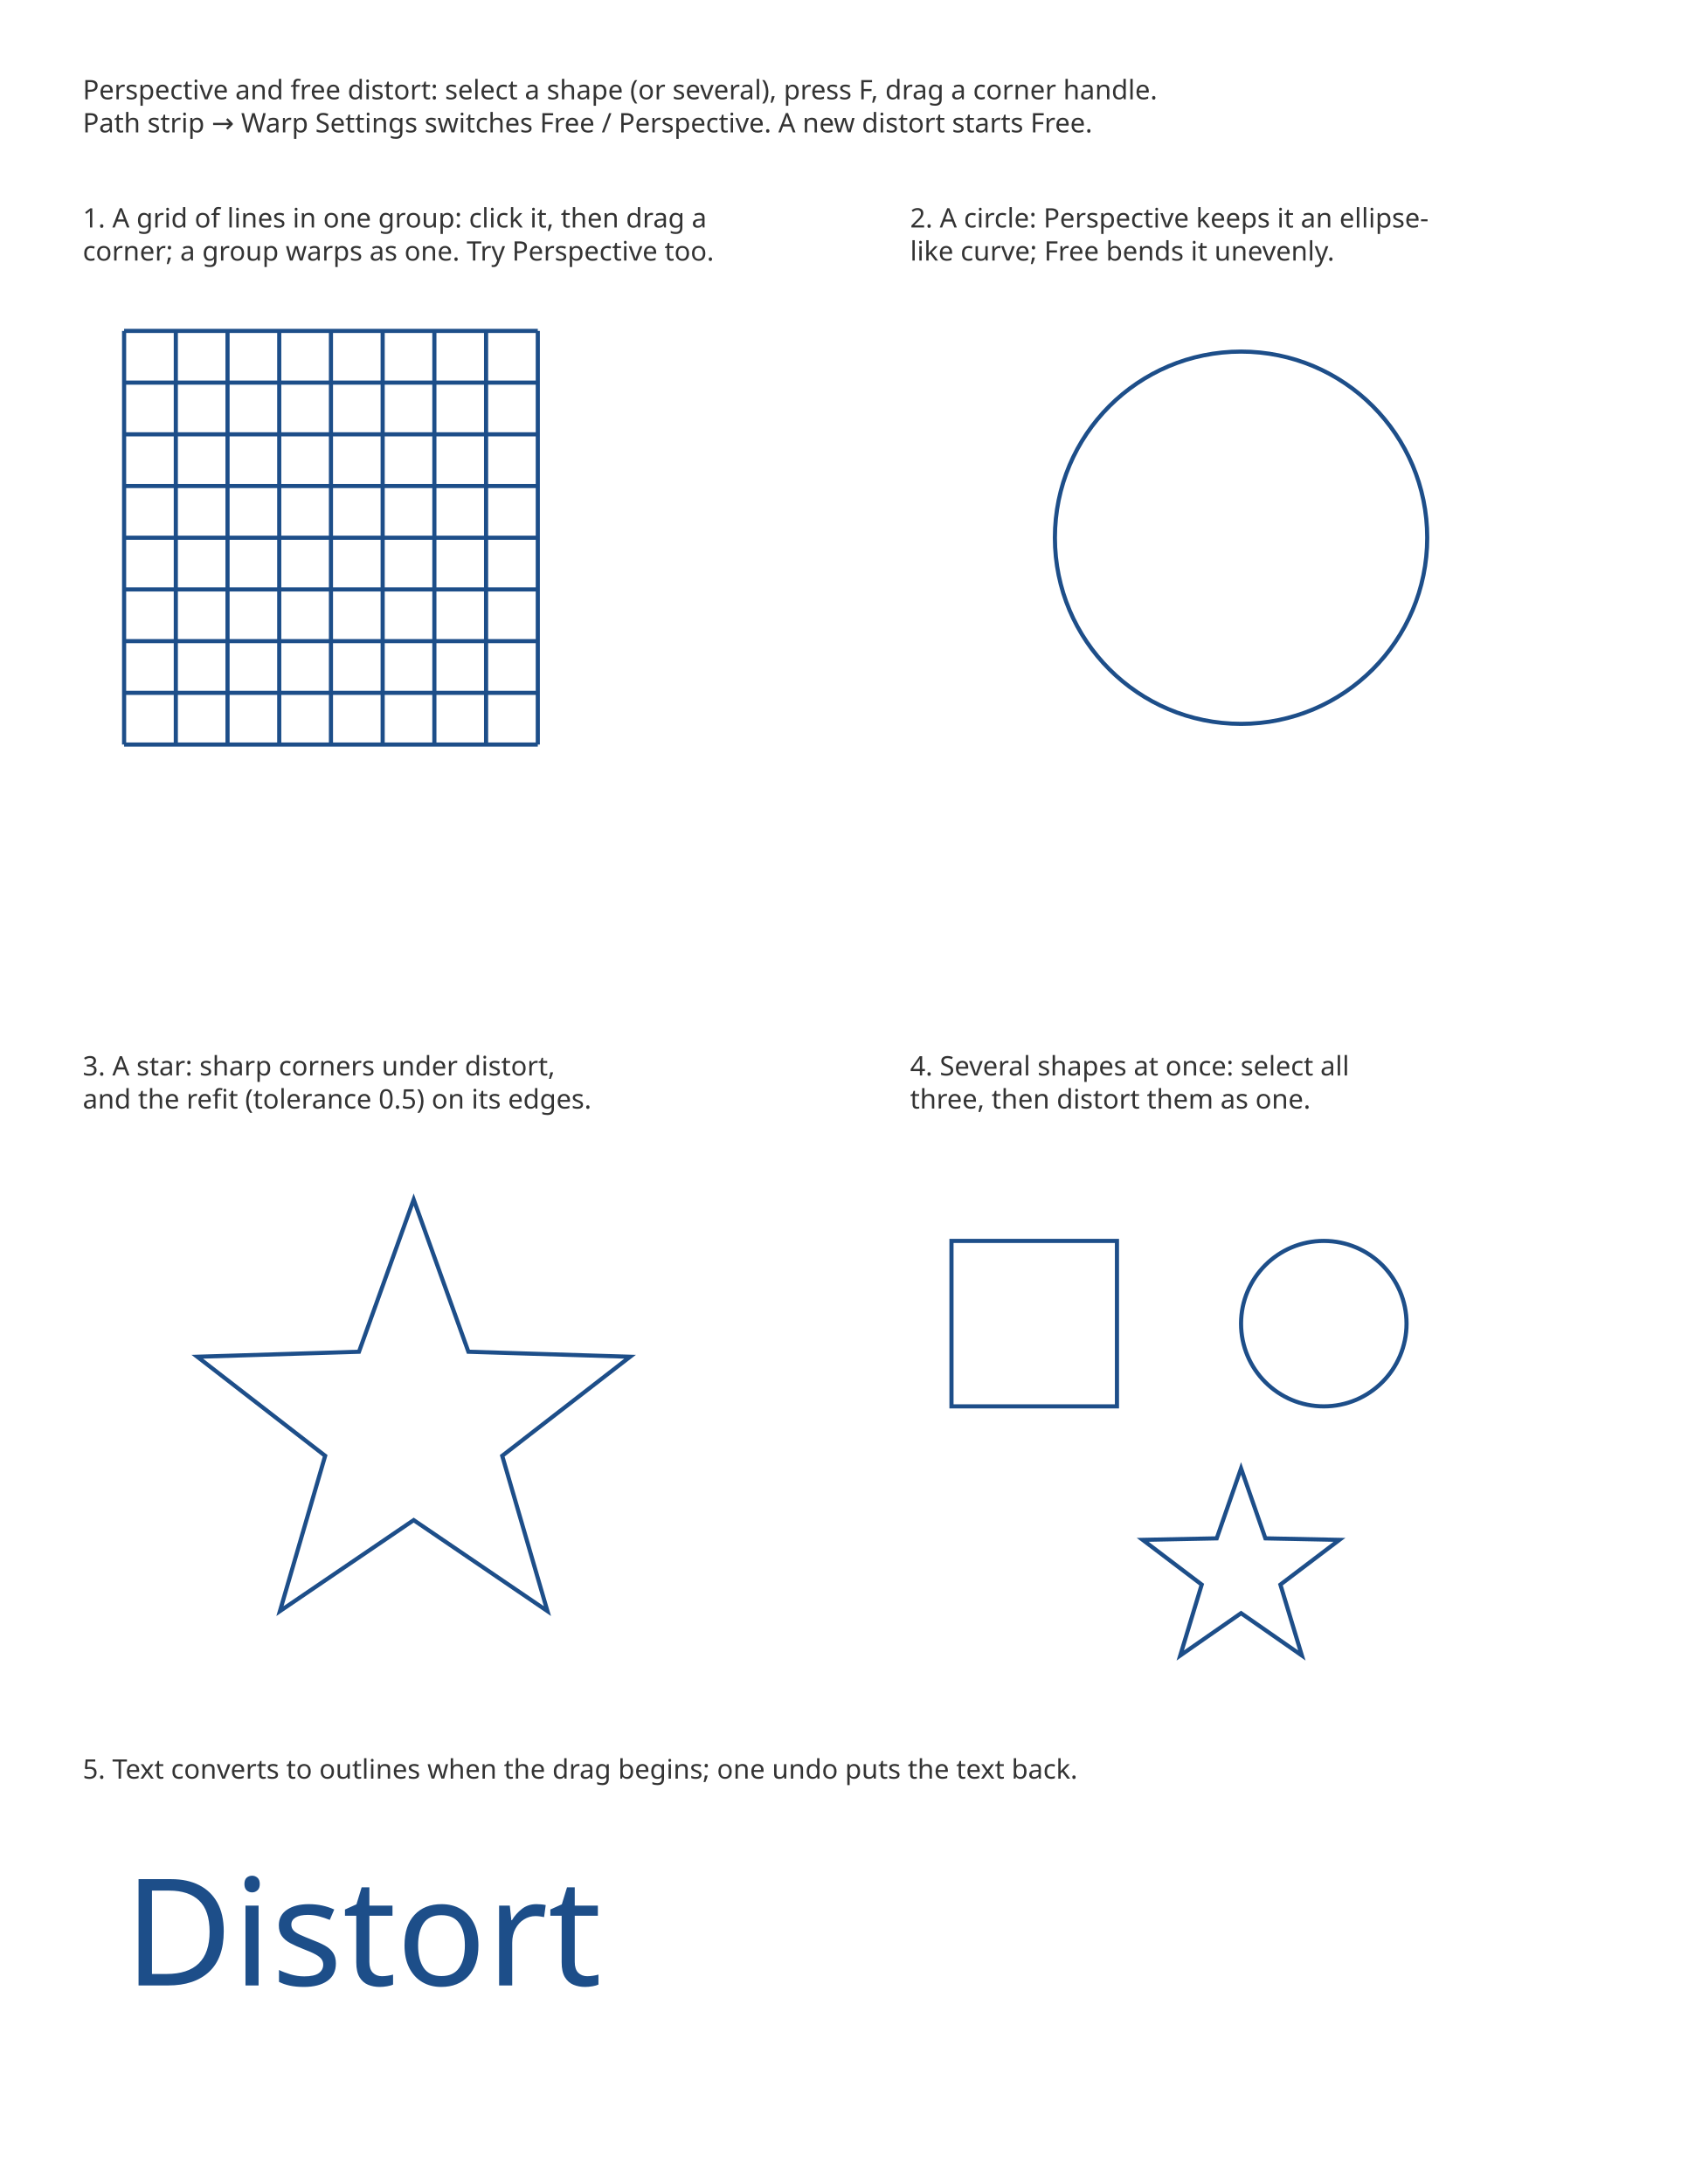
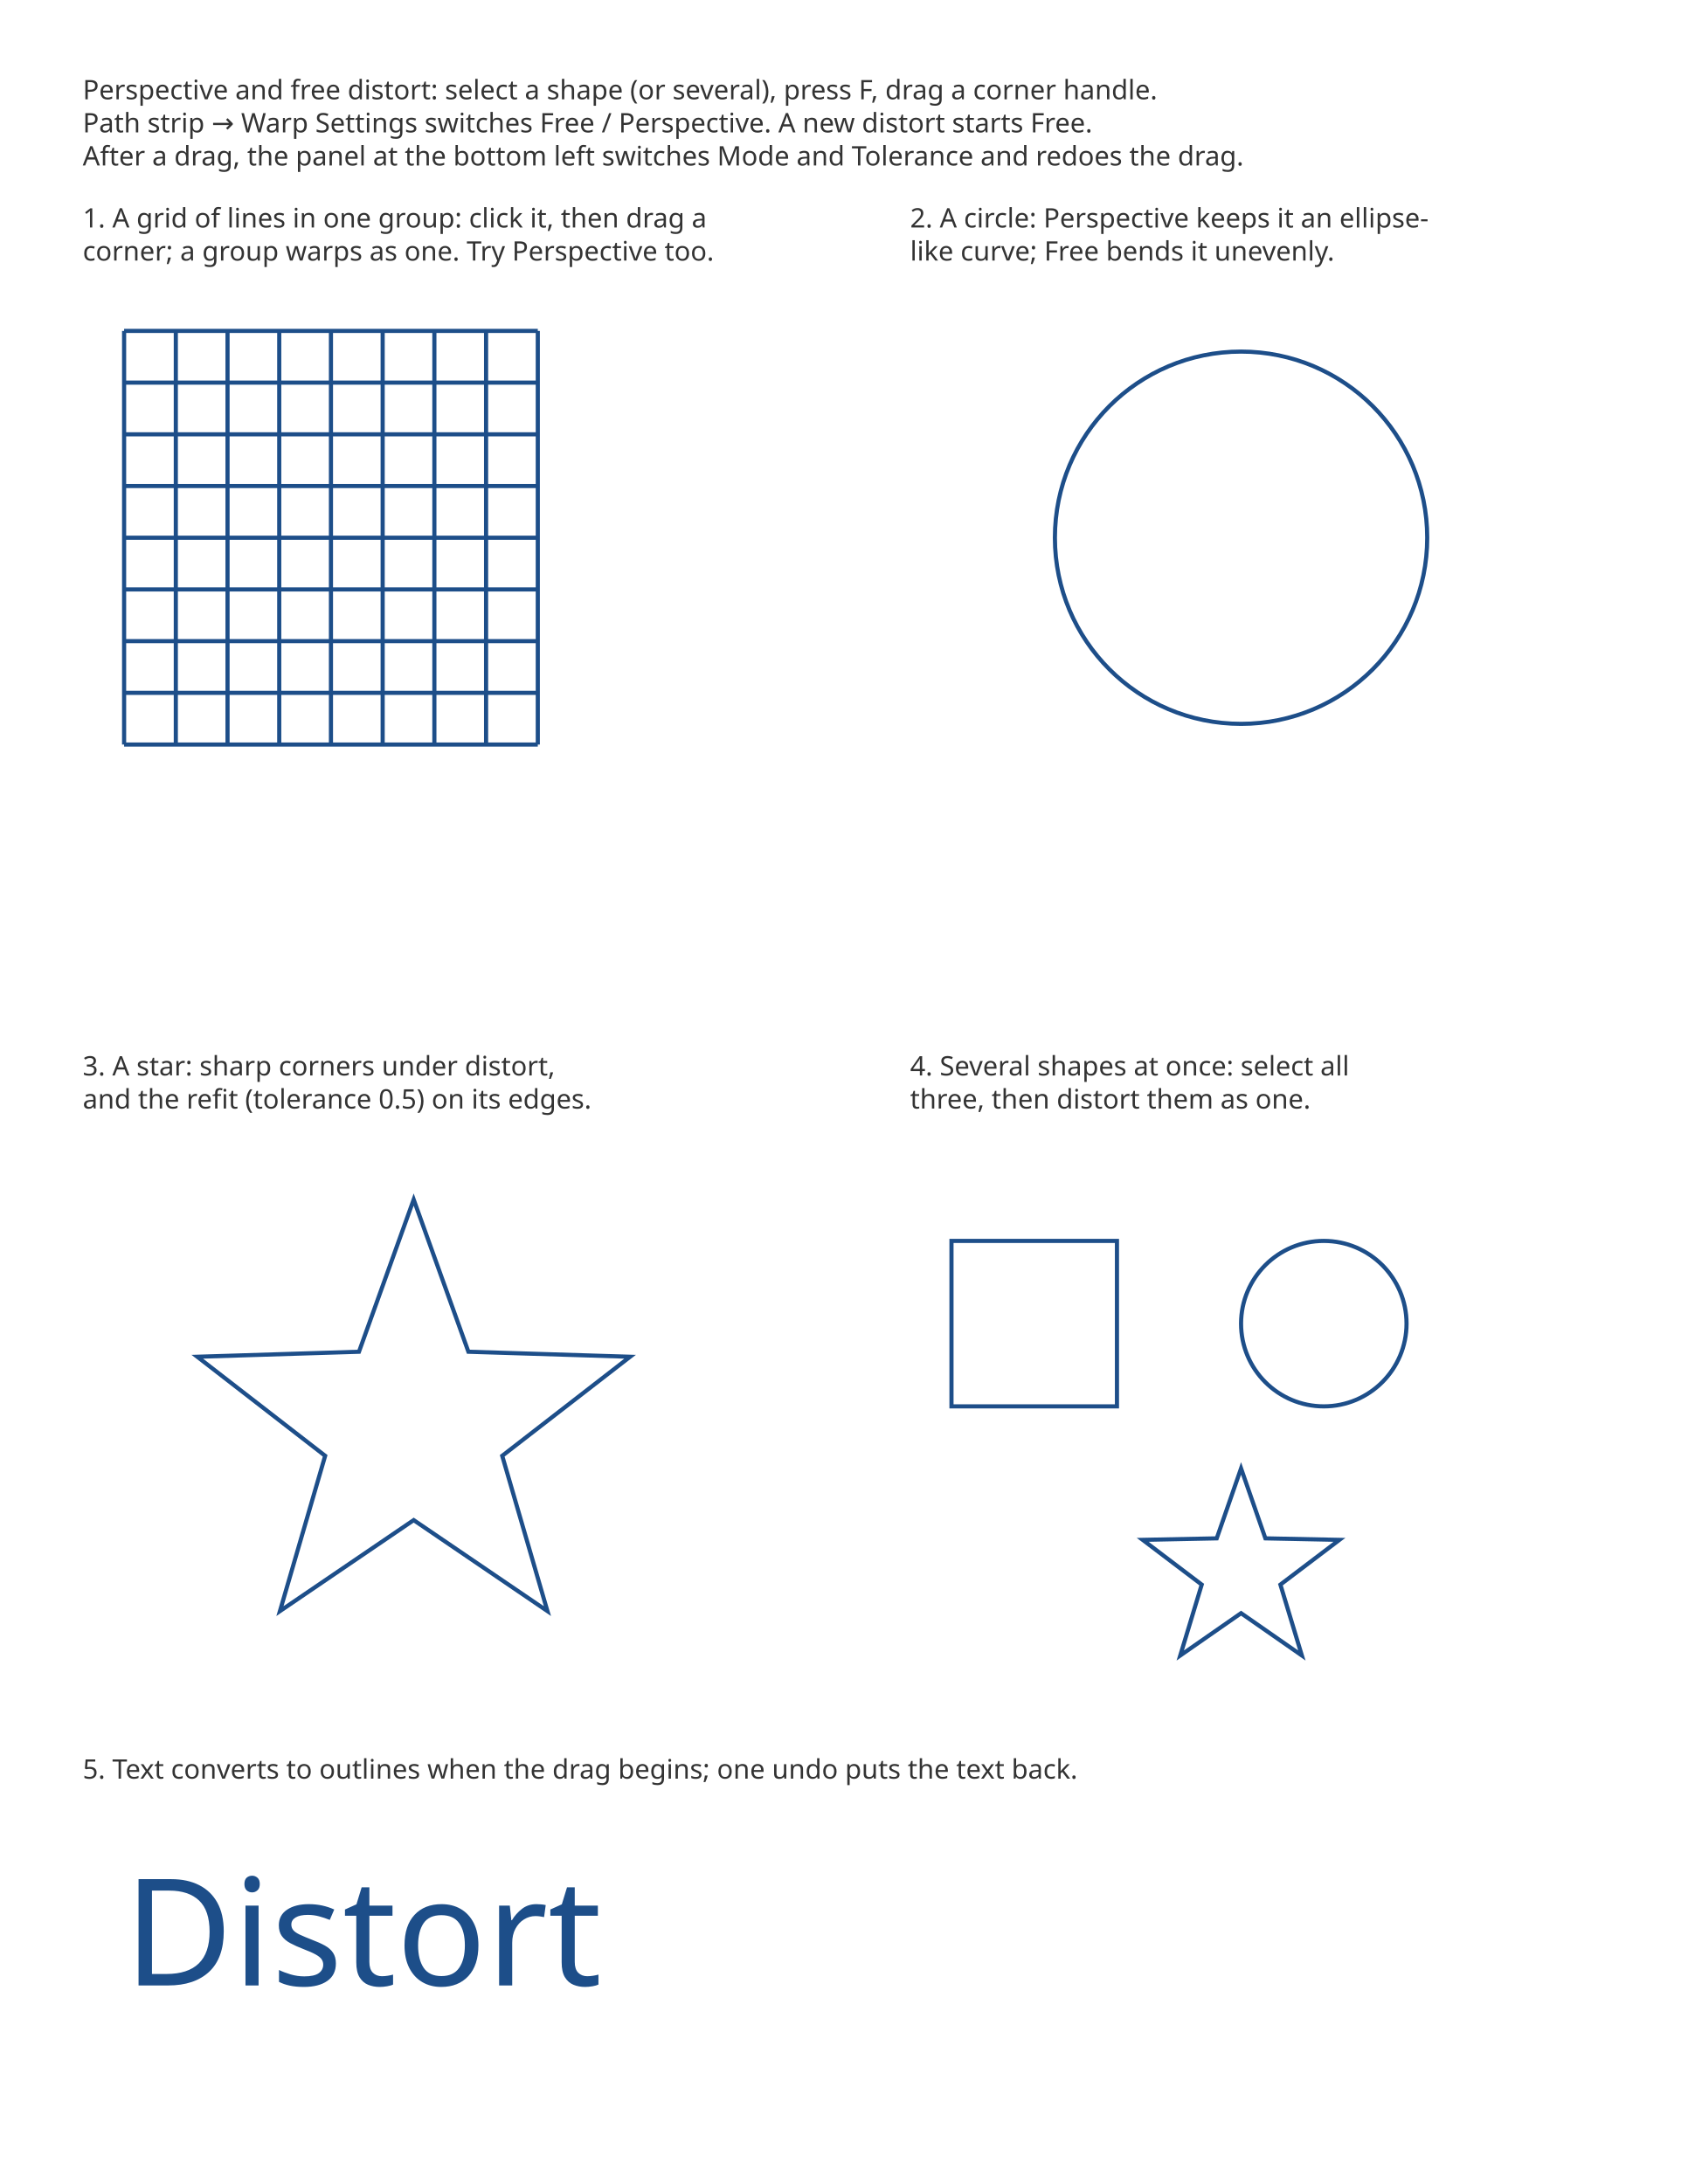
<svg xmlns="http://www.w3.org/2000/svg" width="816" height="1056" viewBox="0 0 816 1056">
  <text x="40" y="48" font-family="sans-serif" font-size="13" fill="#333">Perspective and free distort: select a shape (or several), press F, drag a corner handle.</text>
  <text x="40" y="64" font-family="sans-serif" font-size="13" fill="#333">Path strip → Warp Settings switches Free / Perspective. A new distort starts Free.</text>
+   <text x="40" y="80" font-family="sans-serif" font-size="13" fill="#333">After a drag, the panel at the bottom left switches Mode and Tolerance and redoes the drag.</text>
  <text x="40" y="110" font-family="sans-serif" font-size="13" fill="#333">1. A grid of lines in one group: click it, then drag a</text>
  <text x="40" y="126" font-family="sans-serif" font-size="13" fill="#333">corner; a group warps as one. Try Perspective too.</text>
  <g>
    <path d="M 60 160 L 60 360" fill="none" stroke="#1d4e89" stroke-width="2" />
    <path d="M 85 160 L 85 360" fill="none" stroke="#1d4e89" stroke-width="2" />
    <path d="M 110 160 L 110 360" fill="none" stroke="#1d4e89" stroke-width="2" />
    <path d="M 135 160 L 135 360" fill="none" stroke="#1d4e89" stroke-width="2" />
    <path d="M 160 160 L 160 360" fill="none" stroke="#1d4e89" stroke-width="2" />
    <path d="M 185 160 L 185 360" fill="none" stroke="#1d4e89" stroke-width="2" />
    <path d="M 210 160 L 210 360" fill="none" stroke="#1d4e89" stroke-width="2" />
    <path d="M 235 160 L 235 360" fill="none" stroke="#1d4e89" stroke-width="2" />
    <path d="M 260 160 L 260 360" fill="none" stroke="#1d4e89" stroke-width="2" />
    <path d="M 60 160 L 260 160" fill="none" stroke="#1d4e89" stroke-width="2" />
    <path d="M 60 185 L 260 185" fill="none" stroke="#1d4e89" stroke-width="2" />
    <path d="M 60 210 L 260 210" fill="none" stroke="#1d4e89" stroke-width="2" />
    <path d="M 60 235 L 260 235" fill="none" stroke="#1d4e89" stroke-width="2" />
    <path d="M 60 260 L 260 260" fill="none" stroke="#1d4e89" stroke-width="2" />
    <path d="M 60 285 L 260 285" fill="none" stroke="#1d4e89" stroke-width="2" />
    <path d="M 60 310 L 260 310" fill="none" stroke="#1d4e89" stroke-width="2" />
    <path d="M 60 335 L 260 335" fill="none" stroke="#1d4e89" stroke-width="2" />
    <path d="M 60 360 L 260 360" fill="none" stroke="#1d4e89" stroke-width="2" />
  </g>
  <text x="440" y="110" font-family="sans-serif" font-size="13" fill="#333">2. A circle: Perspective keeps it an ellipse-</text>
  <text x="440" y="126" font-family="sans-serif" font-size="13" fill="#333">like curve; Free bends it unevenly.</text>
  <path d="M 690.00 260.00 C 690.00 309.71 649.71 350.00 600.00 350.00 C 550.29 350.00 510.00 309.71 510.00 260.00 C 510.00 210.29 550.29 170.00 600.00 170.00 C 649.71 170.00 690.00 210.29 690.00 260.00 Z" fill="none" stroke="#1d4e89" stroke-width="2" />
  <text x="40" y="520" font-family="sans-serif" font-size="13" fill="#333">3. A star: sharp corners under distort,</text>
  <text x="40" y="536" font-family="sans-serif" font-size="13" fill="#333">and the refit (tolerance 0.5) on its edges.</text>
  <path d="M 200.00 580.00 L 226.45 653.59 L 304.62 656.01 L 242.80 703.91 L 264.66 778.99 L 200.00 735.00 L 135.34 778.99 L 157.20 703.91 L 95.38 656.01 L 173.55 653.59 Z" fill="none" stroke="#1d4e89" stroke-width="2" />
  <text x="440" y="520" font-family="sans-serif" font-size="13" fill="#333">4. Several shapes at once: select all</text>
  <text x="440" y="536" font-family="sans-serif" font-size="13" fill="#333">three, then distort them as one.</text>
  <path d="M 460 600 L 540 600 L 540 680 L 460 680 Z" fill="none" stroke="#1d4e89" stroke-width="2" />
  <path d="M 680.00 640.00 C 680.00 662.09 662.09 680.00 640.00 680.00 C 617.91 680.00 600.00 662.09 600.00 640.00 C 600.00 617.91 617.91 600.00 640.00 600.00 C 662.09 600.00 680.00 617.91 680.00 640.00 Z" fill="none" stroke="#1d4e89" stroke-width="2" />
  <path d="M 600.00 710.00 L 611.76 743.82 L 647.55 744.55 L 619.02 766.18 L 629.39 800.45 L 600.00 780.00 L 570.61 800.45 L 580.98 766.18 L 552.45 744.55 L 588.24 743.82 Z" fill="none" stroke="#1d4e89" stroke-width="2" />
  <text x="40" y="860" font-family="sans-serif" font-size="13" fill="#333">5. Text converts to outlines when the drag begins; one undo puts the text back.</text>
  <text x="60" y="960" font-family="sans-serif" font-size="72" fill="#1d4e89">Distort</text>
</svg>
